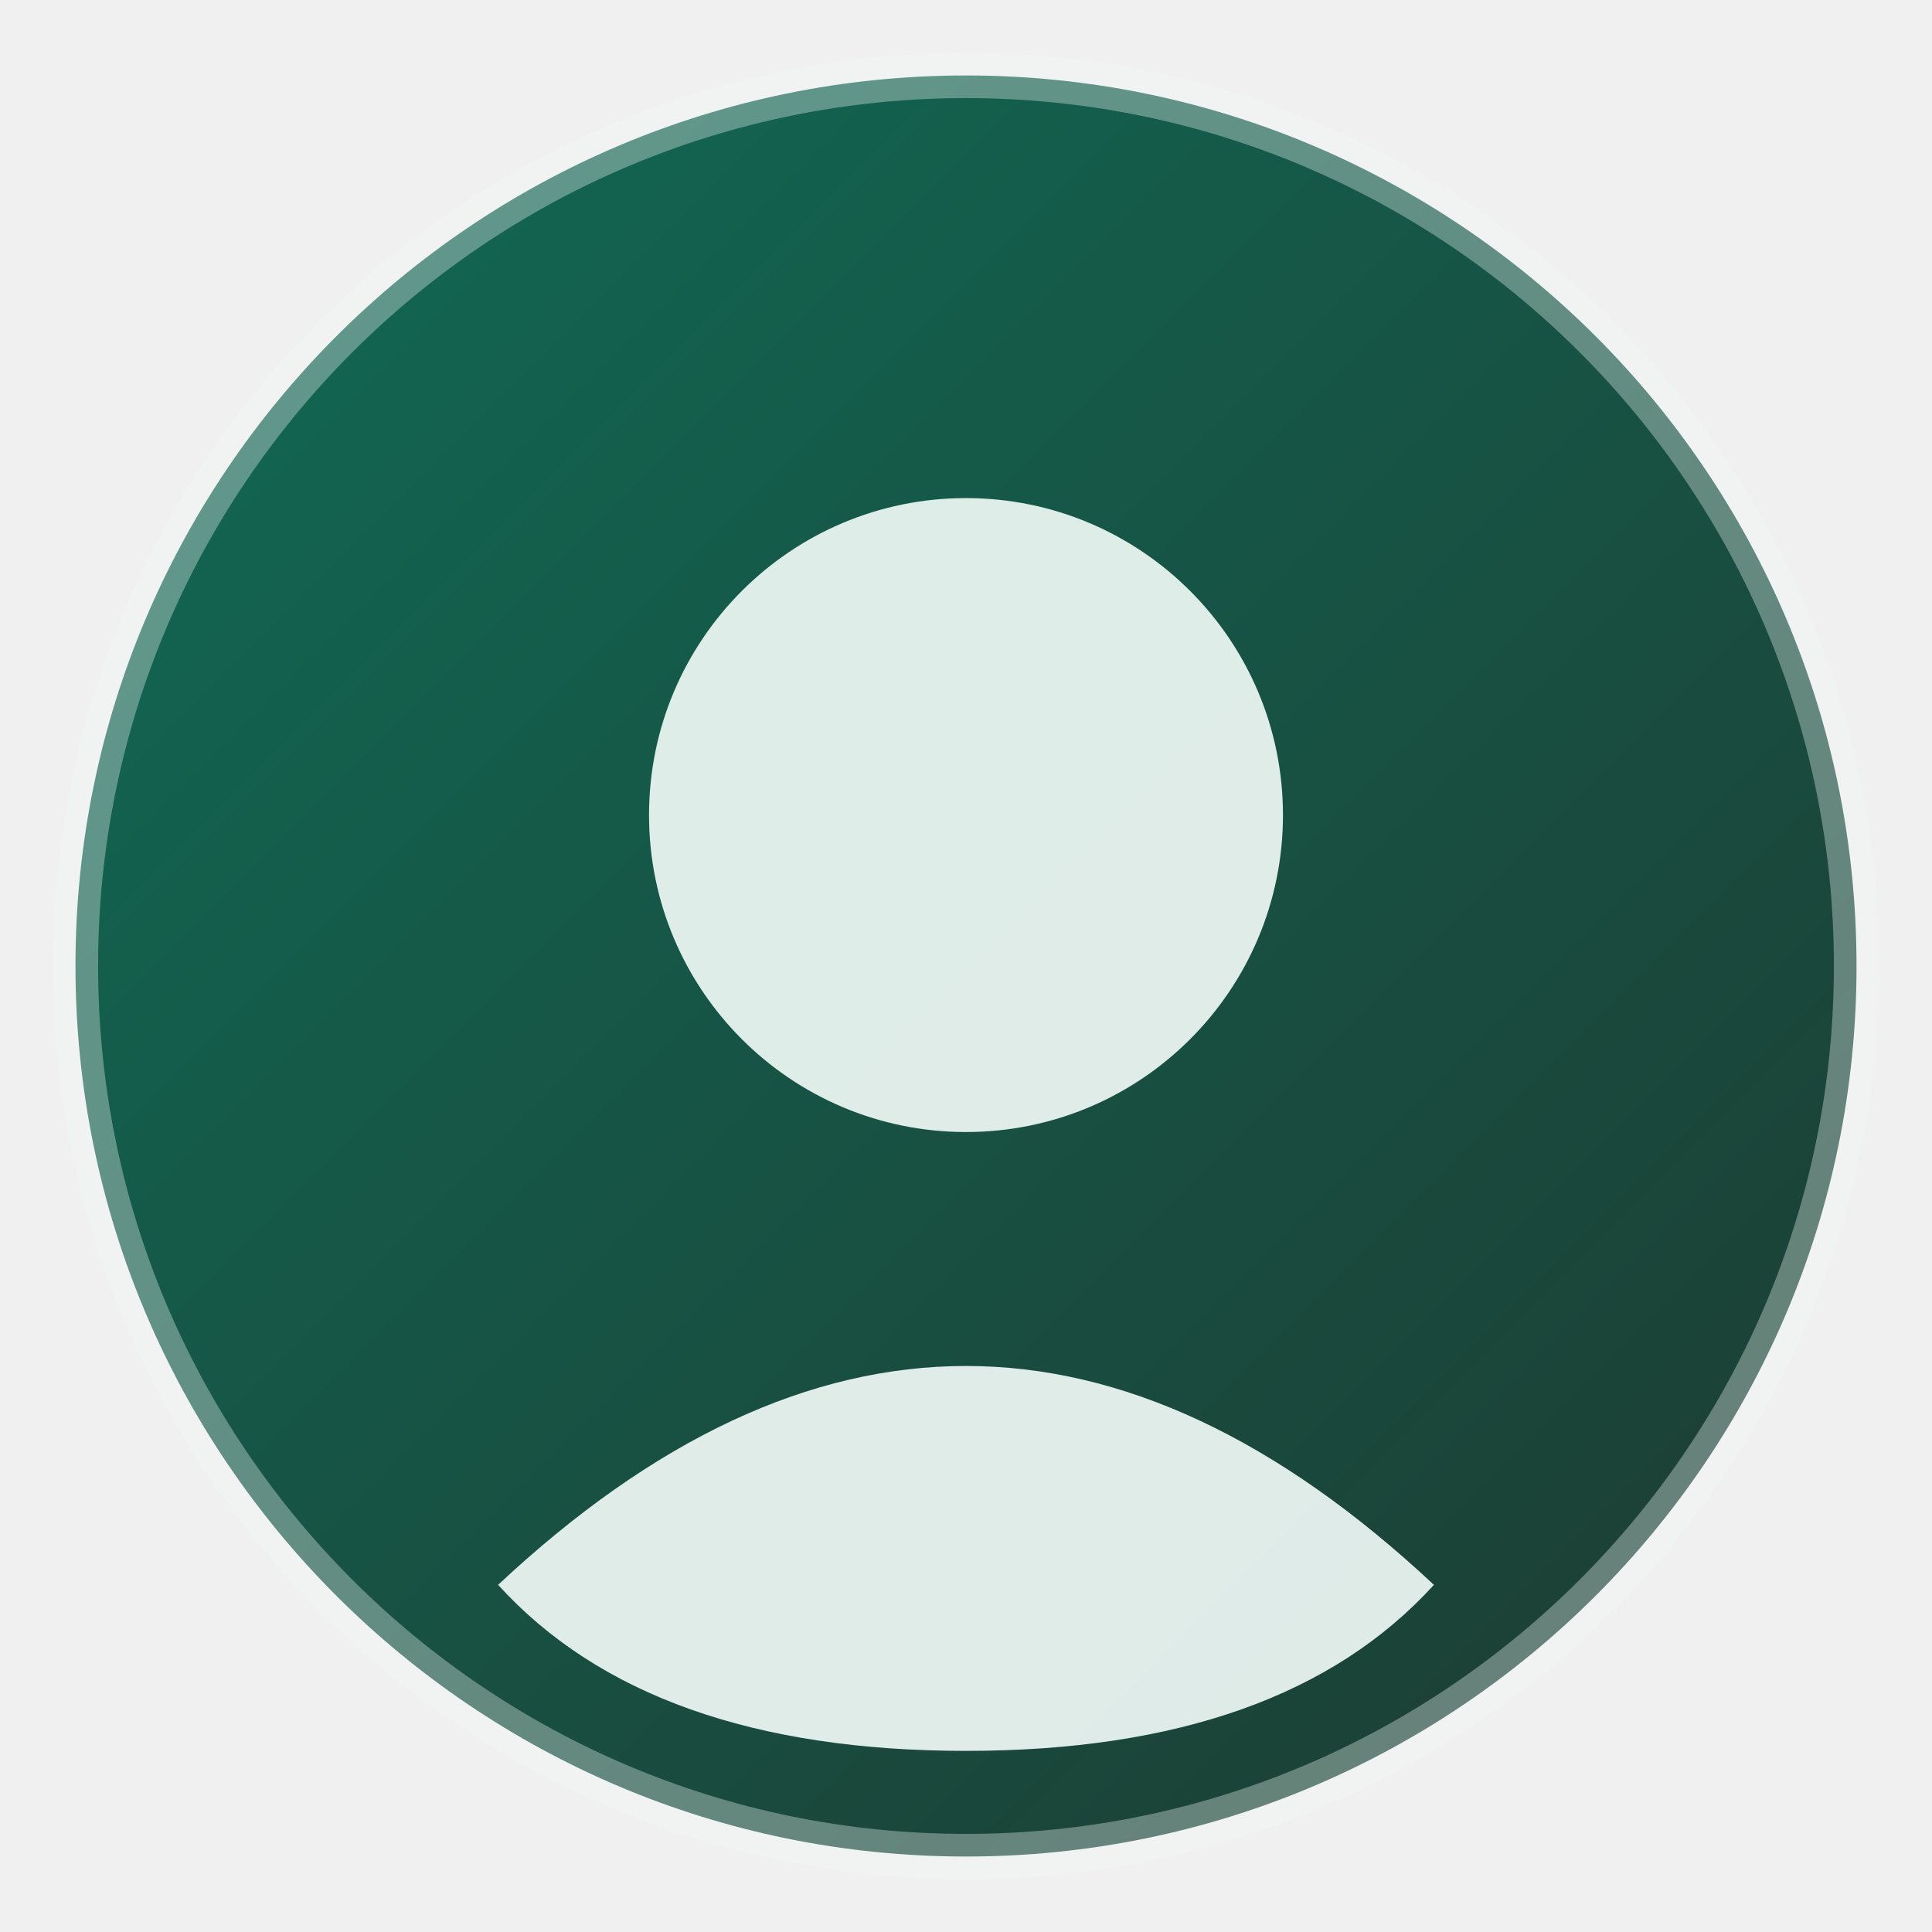
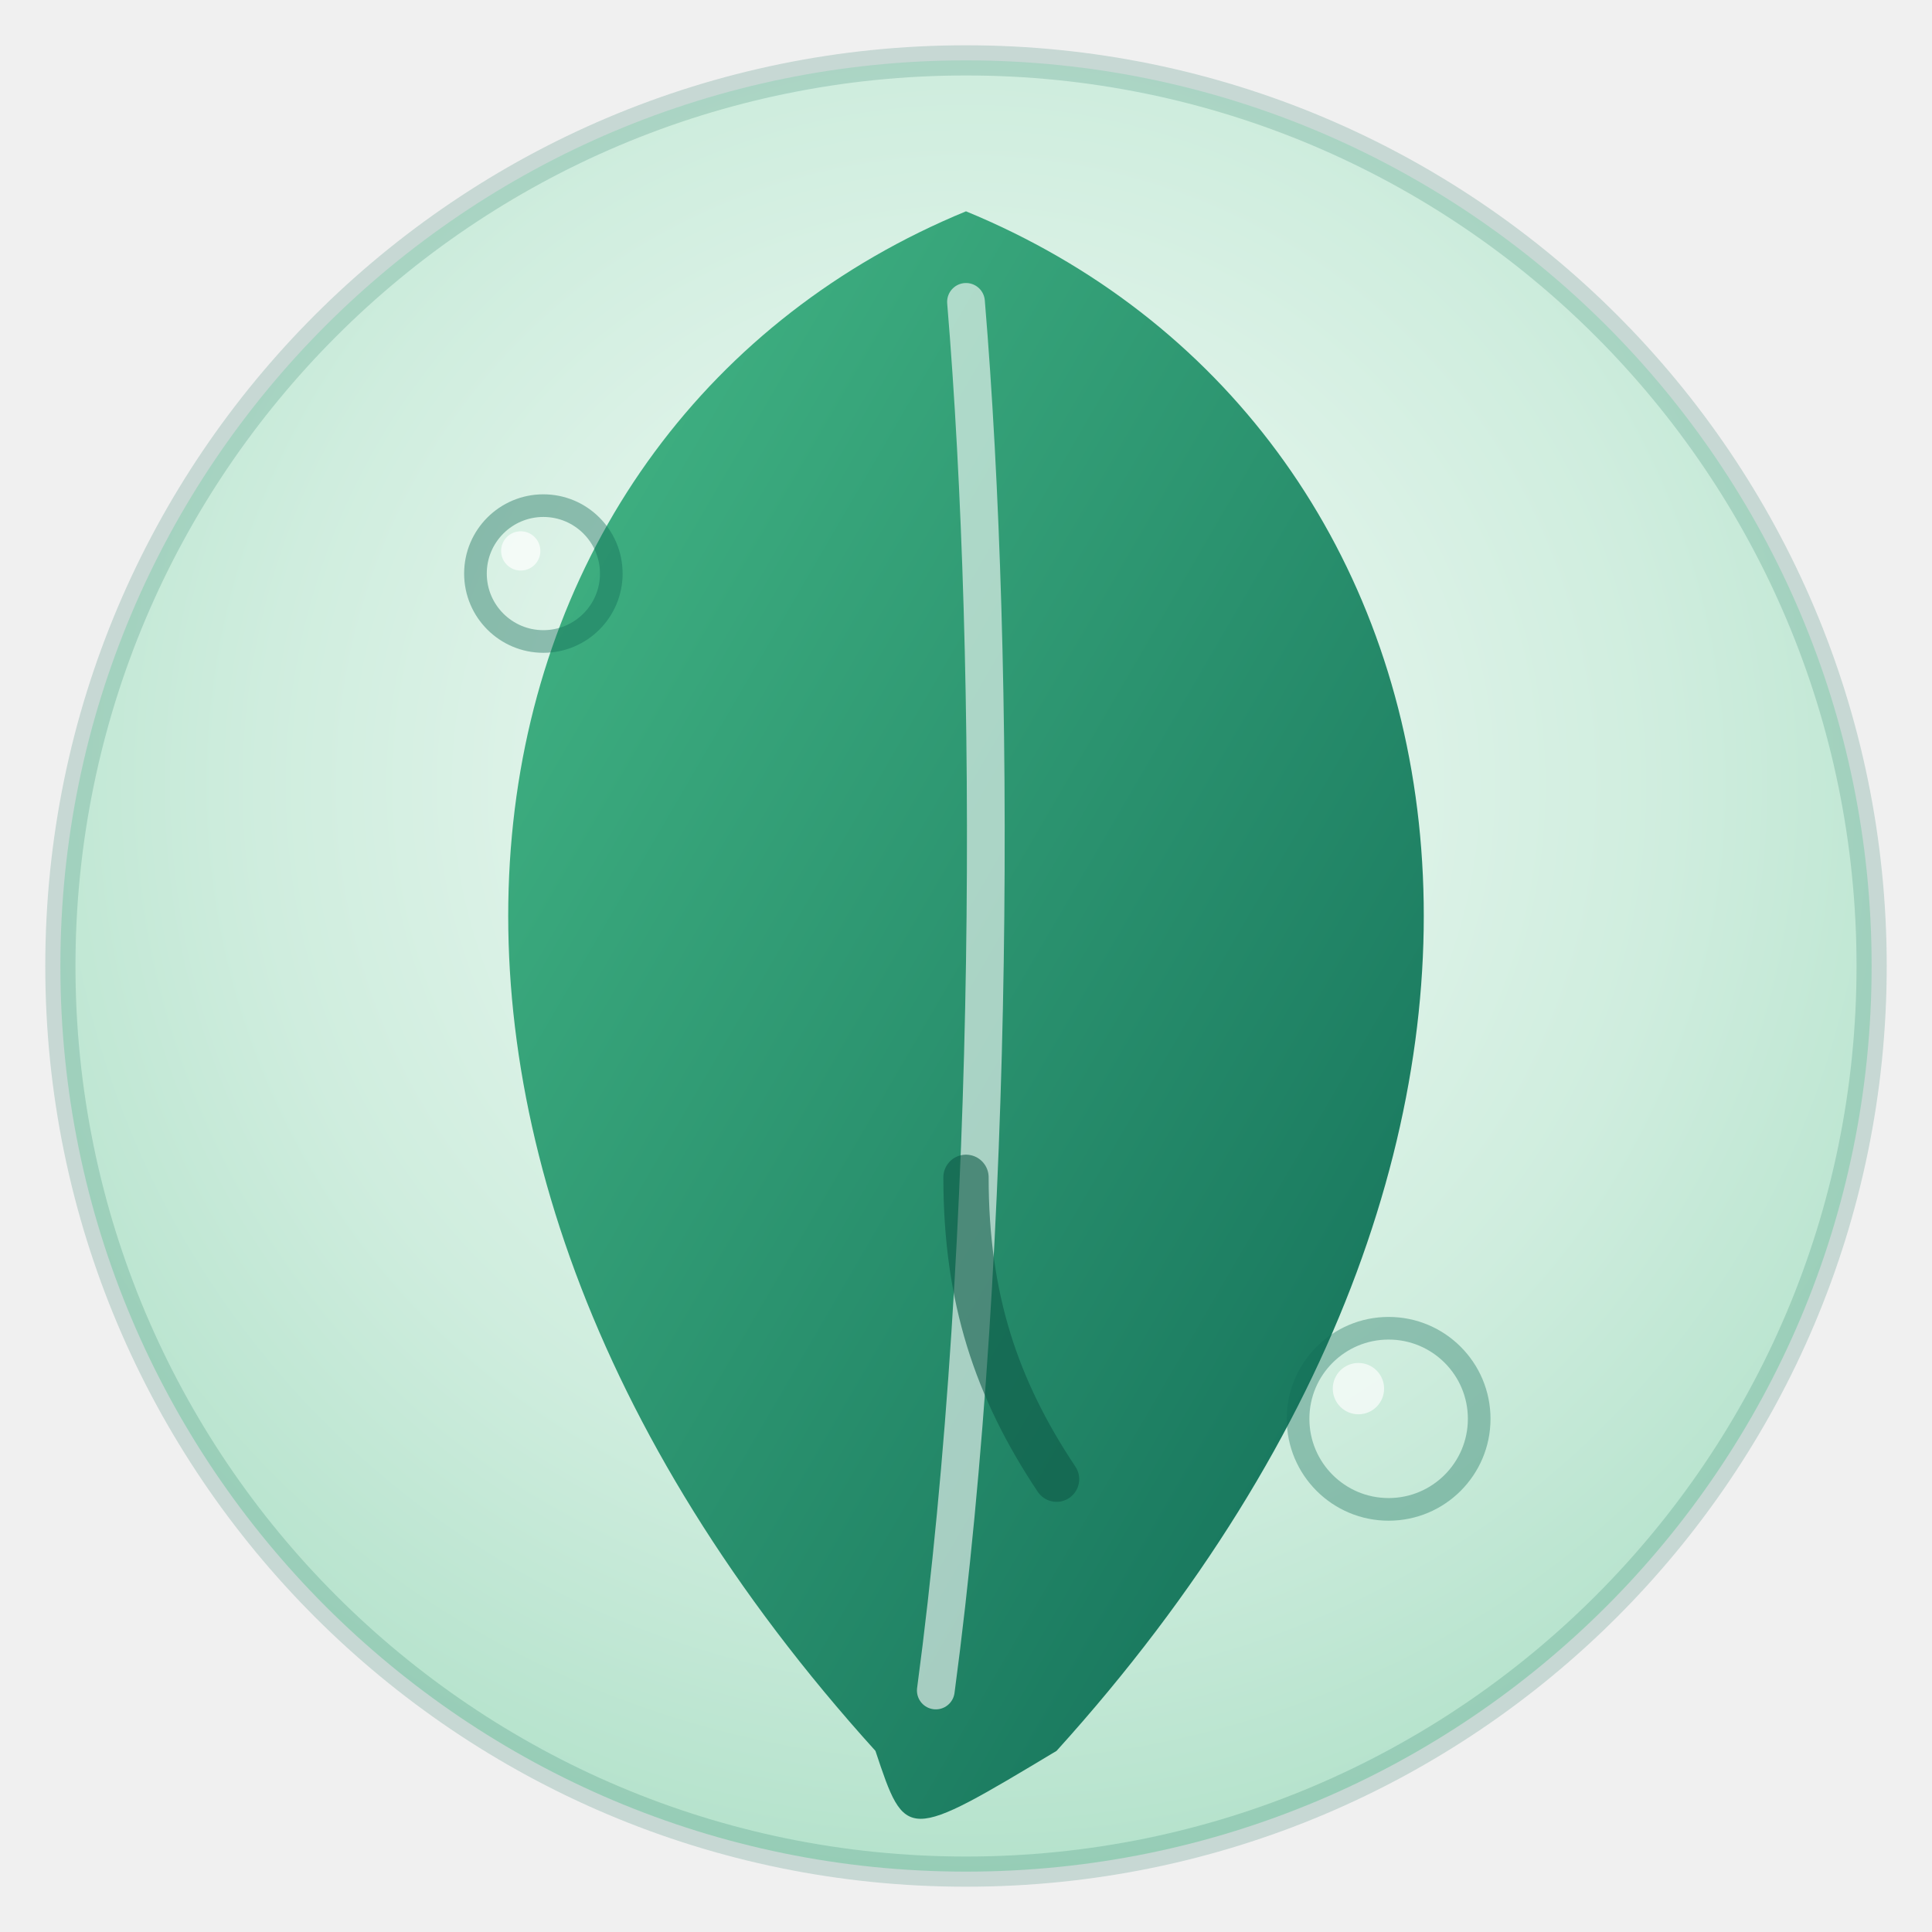
- <svg xmlns="http://www.w3.org/2000/svg" width="256" height="256" viewBox="0 0 256 256" role="img" aria-label="薄荷头像">
+ <svg xmlns="http://www.w3.org/2000/svg" width="128" height="128" viewBox="0 0 128 128" role="img" aria-label="薄荷清新用户头像 - 薄荷叶">
  <defs>
-     <linearGradient id="ag" x1="0%" y1="0%" x2="100%" y2="100%">
-       <stop offset="0%" stop-color="#106B56" />
-       <stop offset="100%" stop-color="#1E3A31" />
+     <radialGradient id="auBg" cx="50%" cy="40%" r="65%">
+       <stop offset="0%" stop-color="#F2FBF6" />
+       <stop offset="60%" stop-color="#CFEDDE" />
+       <stop offset="100%" stop-color="#AFE0C8" />
+     </radialGradient>
+     <linearGradient id="auLeaf" x1="0%" y1="0%" x2="100%" y2="100%">
+       <stop offset="0%" stop-color="#45B987" />
+       <stop offset="100%" stop-color="#106B56" />
    </linearGradient>
  </defs>
-   <circle cx="128" cy="128" r="118" fill="url(#ag)" />
-   <circle cx="128" cy="128" r="118" fill="none" stroke="#F0FAF6" stroke-width="6" opacity="0.35" />
-   <circle cx="128" cy="108" r="42" fill="#F0FAF6" opacity="0.92" />
-   <path d="M66 210 q62 -58 124 0 q-20 22 -62 22 q-42 0 -62 -22z" fill="#F0FAF6" opacity="0.92" />
+   <circle cx="64" cy="64" r="60" fill="url(#auBg)" />
+   <circle cx="64" cy="64" r="60" fill="none" stroke="#106B56" stroke-opacity="0.18" stroke-width="2" />
+   <g transform="translate(64 70)">
+     <path d="M0 -56 C 34 -42, 44 4, 6 46 C -4 52, -4 52, -6 46 C -44 4, -34 -42, 0 -56 Z" fill="url(#auLeaf)" />
+     <path d="M0 -50 C 2 -26, 2 12, -2 42" fill="none" stroke="#ffffff" stroke-opacity="0.6" stroke-width="2.5" stroke-linecap="round" />
+   </g>
+   <path d="M64 78 C 64 86 66 92 70 98" fill="none" stroke="#0E5A48" stroke-opacity="0.6" stroke-width="3" stroke-linecap="round" />
+   <circle cx="36" cy="38" r="4.5" fill="none" stroke="#106B56" stroke-opacity="0.4" stroke-width="1.5" />
+   <circle cx="34.5" cy="36.5" r="1.3" fill="#ffffff" opacity="0.7" />
+   <circle cx="92" cy="94" r="6" fill="none" stroke="#106B56" stroke-opacity="0.35" stroke-width="1.5" />
+   <circle cx="90" cy="92" r="1.7" fill="#ffffff" opacity="0.65" />
</svg>
